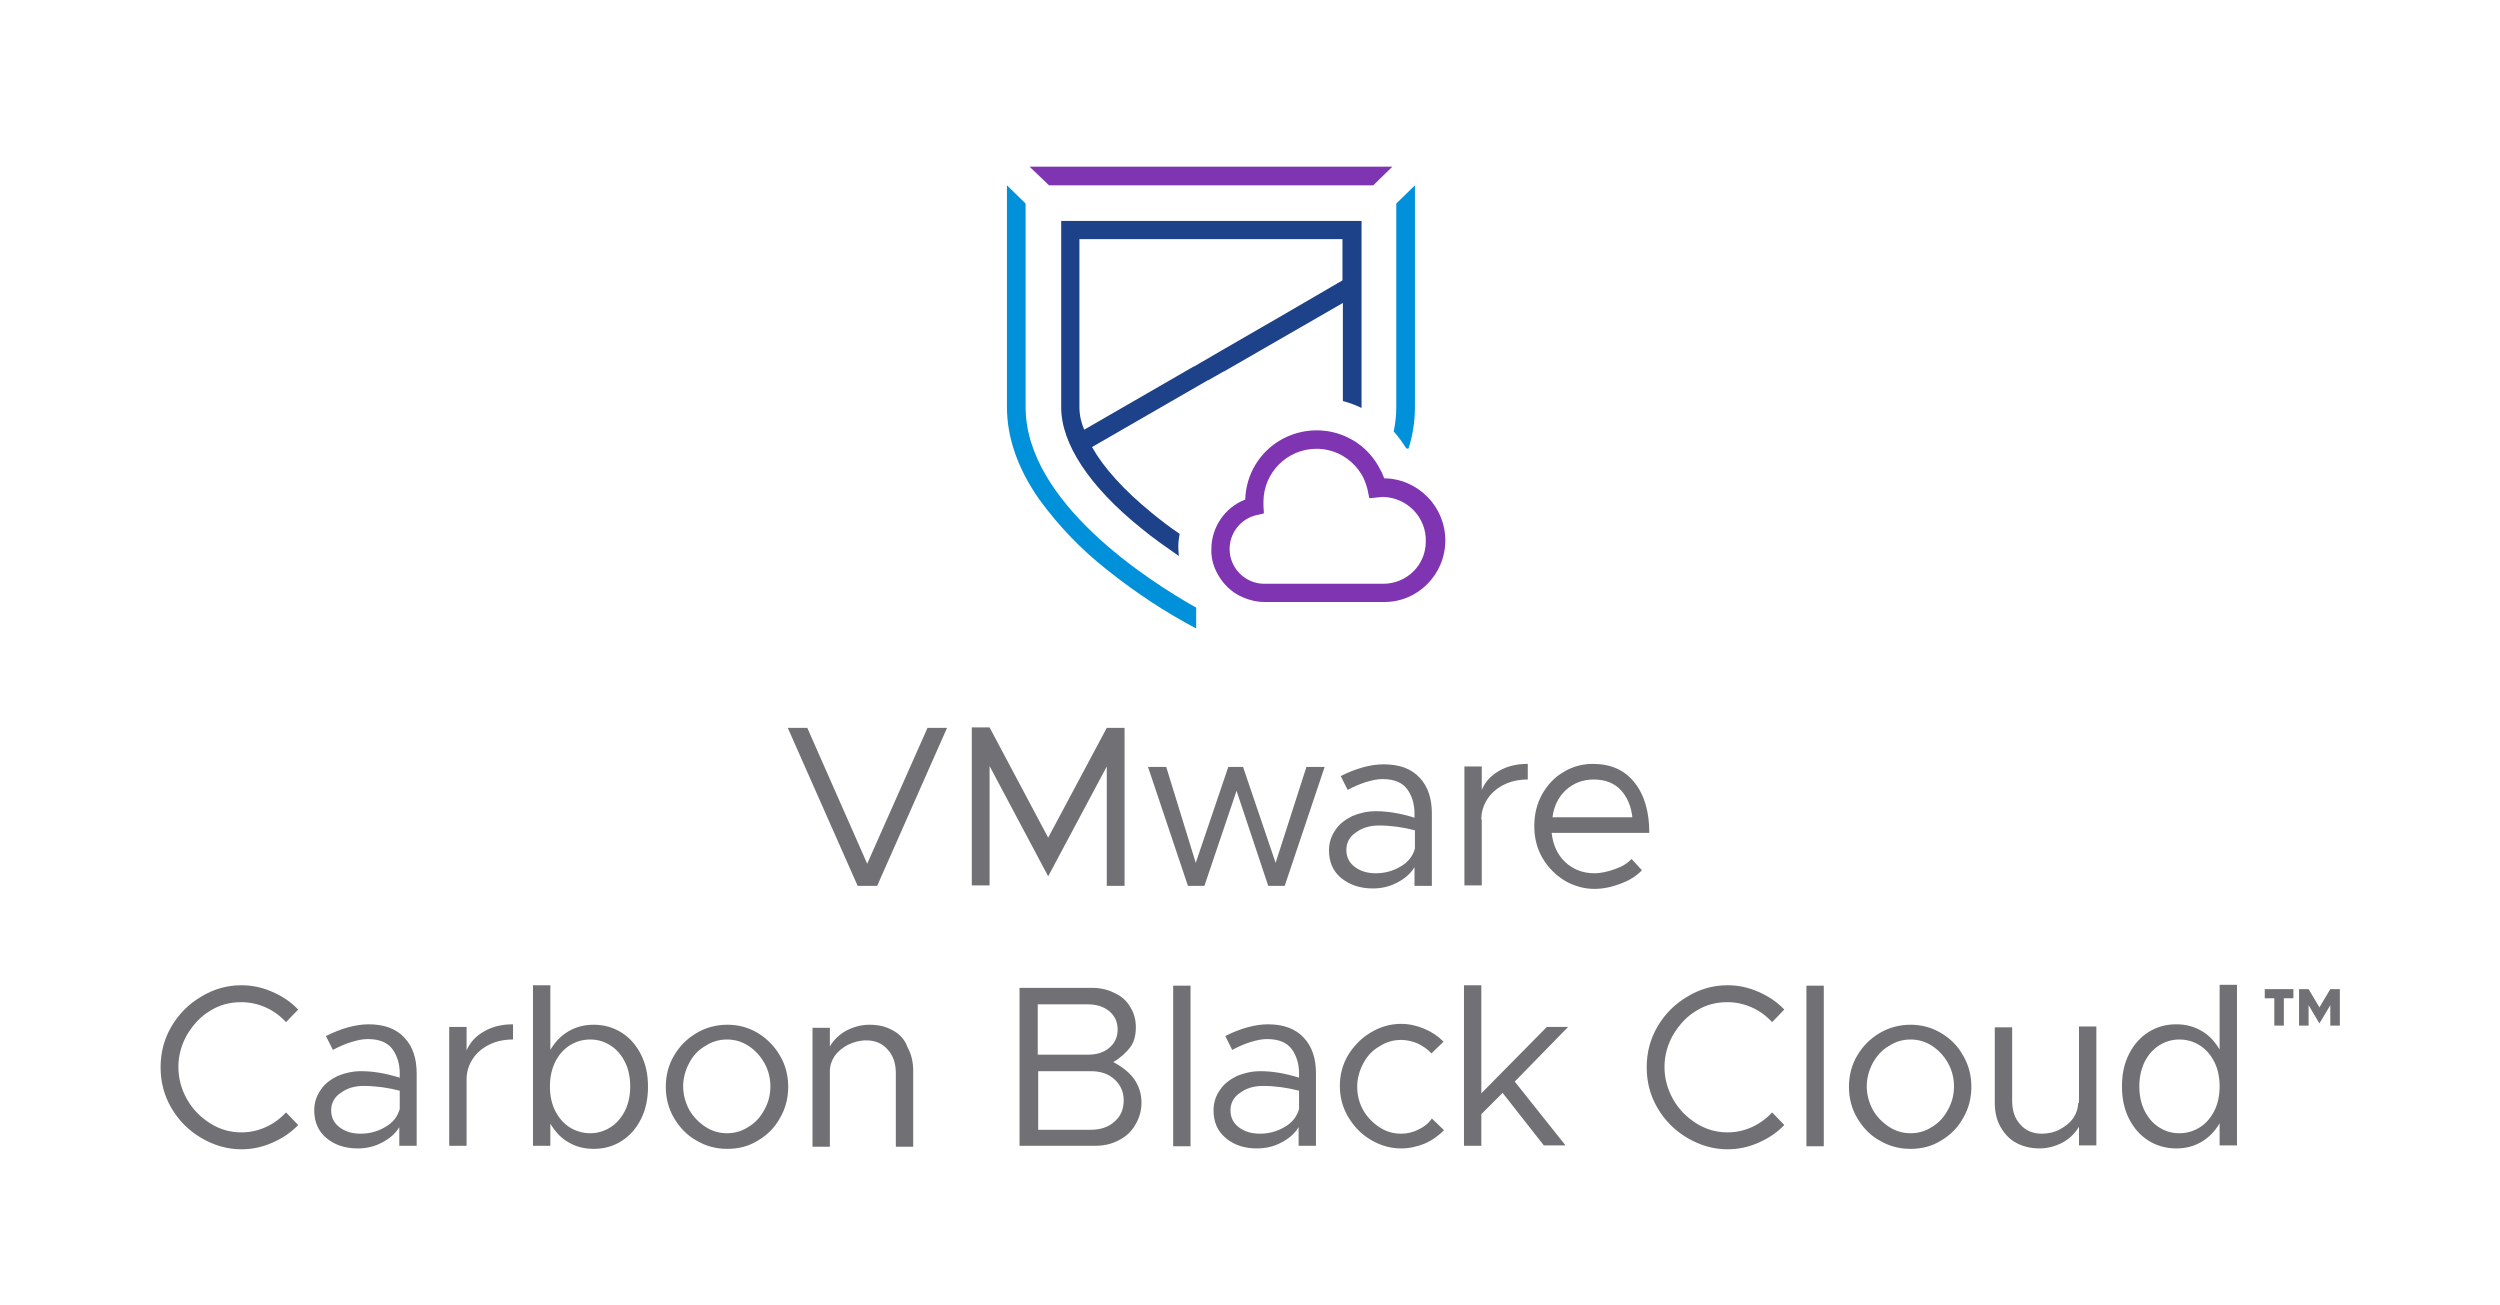
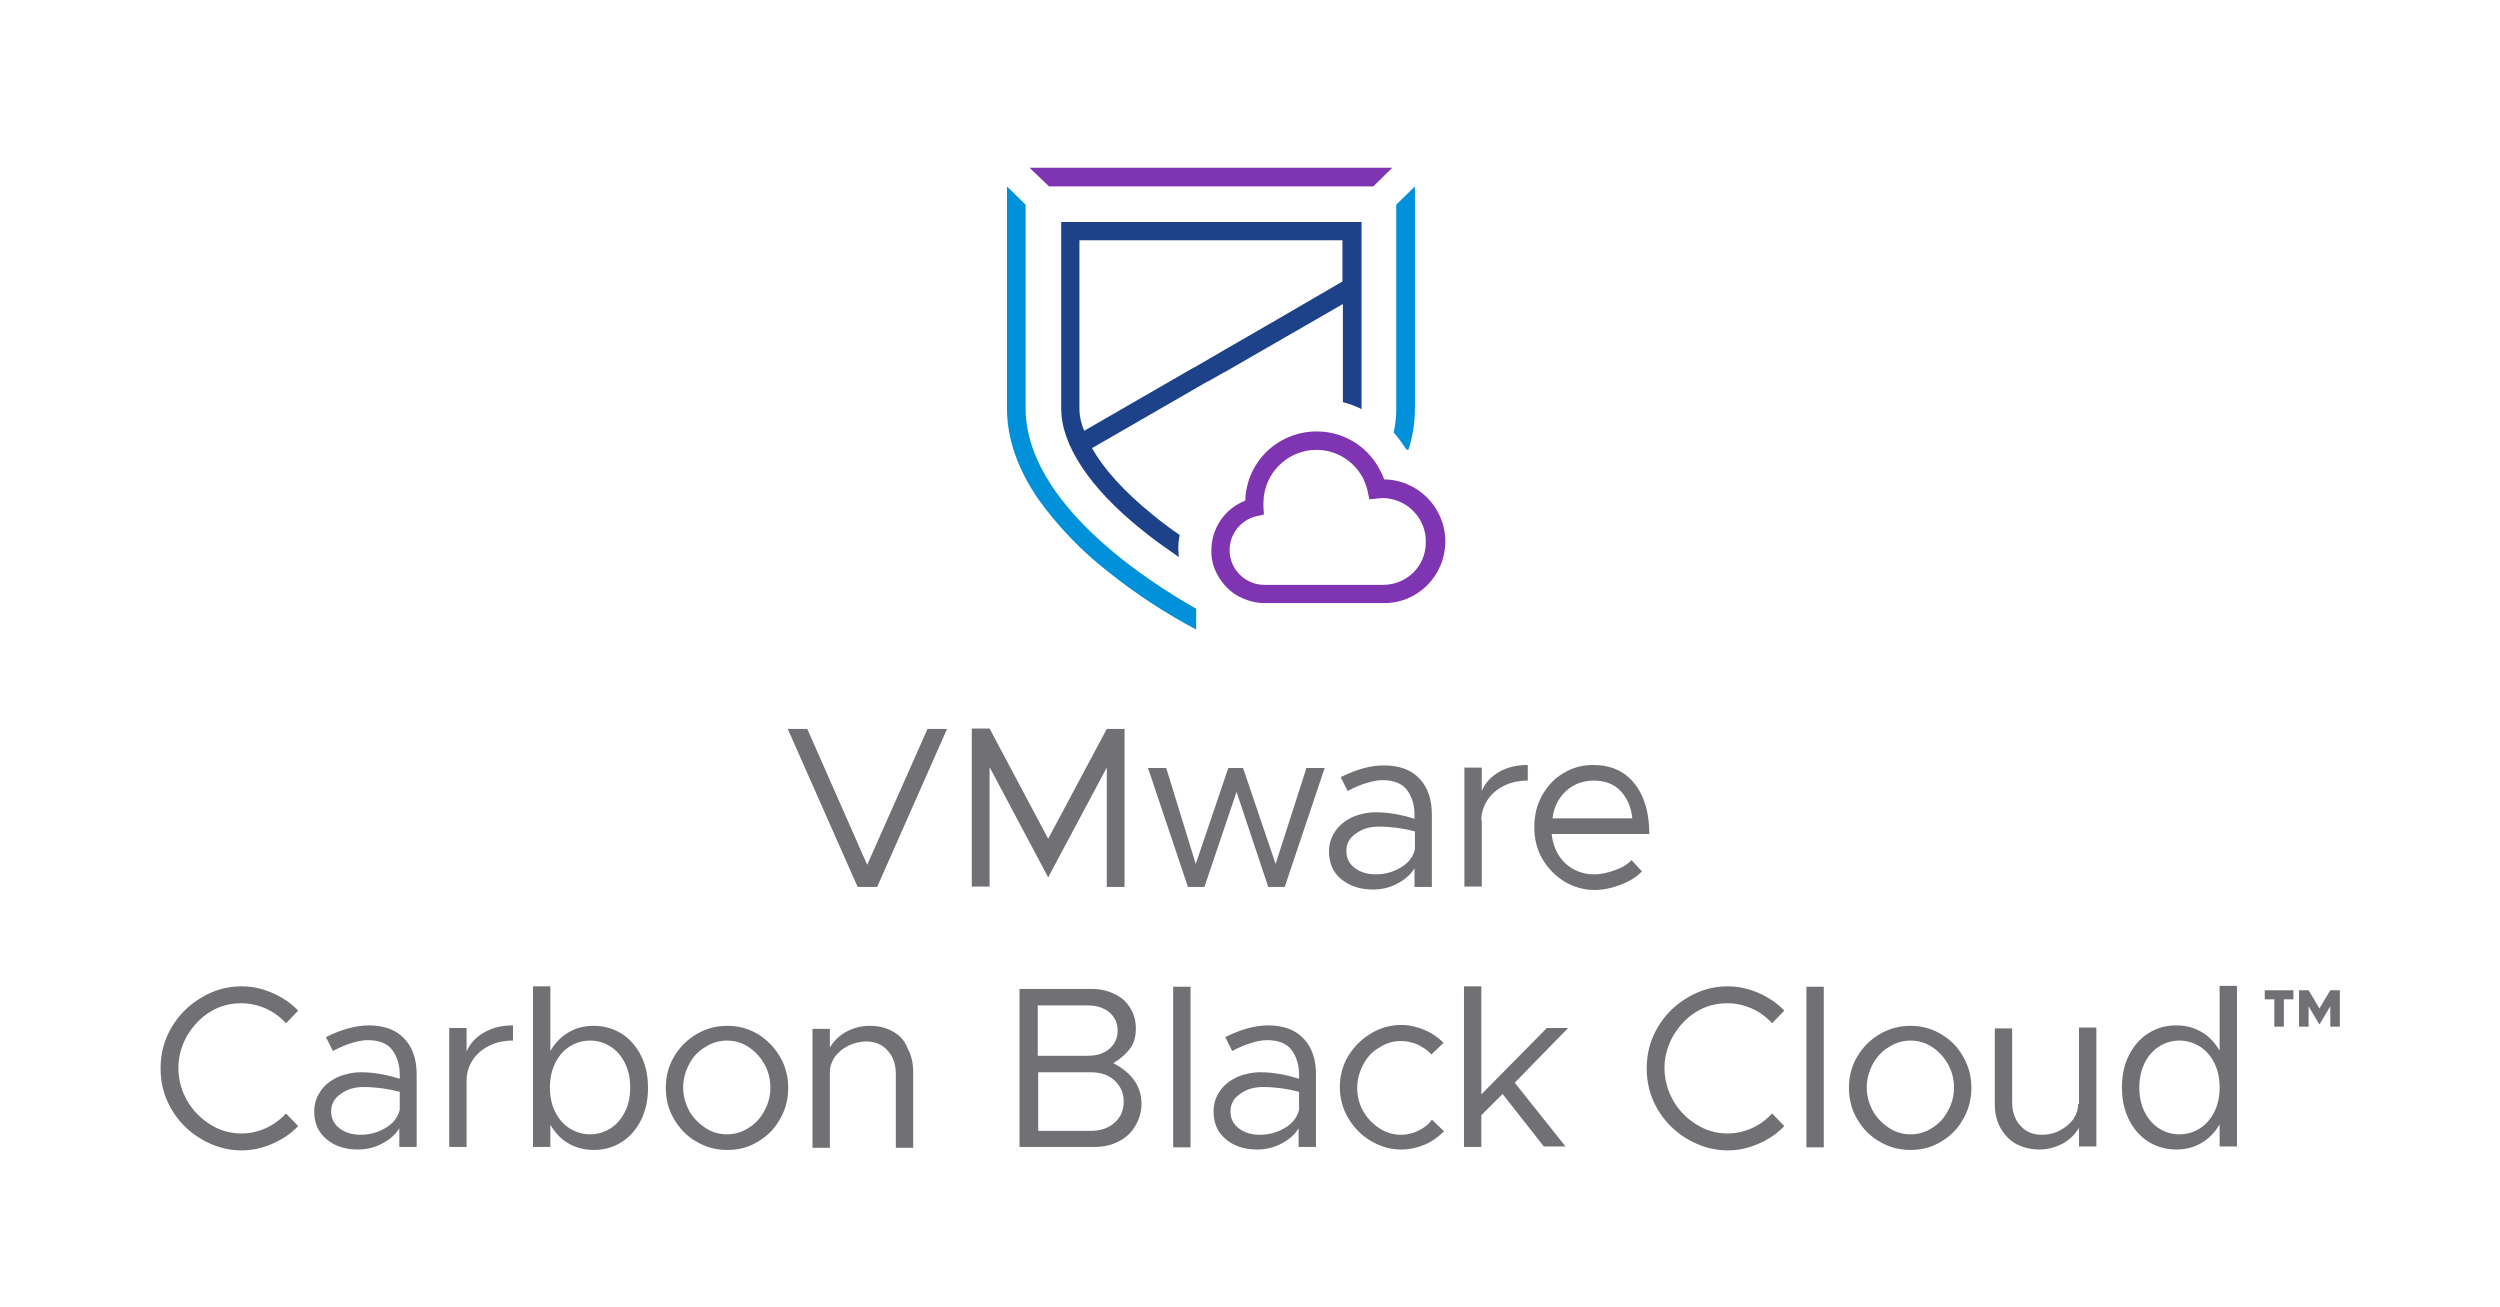
- <svg xmlns="http://www.w3.org/2000/svg" version="1.1" id="Layer_1" x="0px" y="0px" viewBox="0 0 576 300.5" style="enable-background:new 0 0 576 300.5;" xml:space="preserve">
+ <svg xmlns="http://www.w3.org/2000/svg" version="1.1" id="Layer_1" x="0px" y="0px" viewBox="0 0 576 300.5" style="enable-background:new 0 0 576 300.5;" xml:space="preserve" width="400" height="209.028">
  <style type="text/css">
	.st0{fill:#717074;}
	.st1{fill:#0091DA;}
	.st2{fill:#1D428A;}
	.st3{fill:#7F35B2;}
</style>
  <path class="st0" d="M199.8,199L186,167.7h-4.5l16.1,36.4h4.5l16.1-36.4h-4.5L199.8,199z M255,176.6v27.5h4.1v-36.4H255L241.5,193  l-13.5-25.4h-4.1v36.4h4.1v-27.5l13.5,25.4L255,176.6z M293.9,198.8l-7.5-22.1H283l-7.5,22.1l-6.8-22.1h-4.2l9.2,27.4h3.8l7.4-21.9  l7.3,21.9h3.8l9.2-27.4h-4.2L293.9,198.8z M316.3,204.7c1.9,0,3.8-0.4,5.5-1.3c1.8-0.9,3.2-2.1,4.1-3.6v4.3h4v-16.7  c0-3.4-0.9-6.2-2.8-8.2c-1.9-2.1-4.7-3.1-8.3-3.1c-3,0-6.3,0.9-9.9,2.7l1.6,3.2c1.5-0.8,2.9-1.4,4.2-1.8c1.3-0.4,2.6-0.7,3.8-0.7  c2.7,0,4.6,0.8,5.7,2.3c1.1,1.5,1.7,3.4,1.7,5.6v1c-3.2-1-6.1-1.5-8.9-1.5c-1.9,0-3.7,0.4-5.4,1.1c-1.6,0.8-3,1.8-3.9,3.2  c-1,1.4-1.5,3-1.5,4.7c0,2.7,0.9,4.8,2.8,6.4C311,203.9,313.4,204.7,316.3,204.7z M312.4,191.8c1.5-1.1,3.2-1.6,5.3-1.6  c2.8,0,5.6,0.4,8.3,1.1v4.2c-0.5,1.8-1.6,3.2-3.4,4.2c-1.7,1-3.6,1.5-5.6,1.5s-3.6-0.5-4.9-1.5s-1.9-2.3-1.9-3.9  C310.2,194.2,310.9,192.8,312.4,191.8z M341.3,188.8c0-1.8,0.5-3.3,1.4-4.7c0.9-1.4,2.2-2.5,3.8-3.3c1.6-0.8,3.4-1.2,5.5-1.2V176  c-2.5,0-4.7,0.5-6.6,1.6c-1.9,1.1-3.2,2.5-4,4.4v-5.4h-4v27.4h4V188.8z M372.2,200.2c-1.6,0.6-3.3,1-4.9,1c-2.6,0-4.9-0.9-6.7-2.6  s-2.8-4-3.1-6.7H380c0-4.8-1.1-8.7-3.4-11.6c-2.3-2.9-5.5-4.3-9.6-4.3c-2.4,0-4.7,0.6-6.8,1.9c-2.1,1.2-3.7,3-4.9,5.1  c-1.2,2.2-1.8,4.6-1.8,7.3c0,2.7,0.6,5.2,1.9,7.4c1.3,2.2,3,3.9,5.1,5.2c2.1,1.2,4.4,1.9,6.8,1.9c2,0,4-0.4,6.1-1.2  c2.1-0.8,3.7-1.8,4.9-3.1l-2.4-2.6C375.1,198.8,373.9,199.6,372.2,200.2z M360.8,182c1.8-1.6,3.9-2.4,6.4-2.4c2.6,0,4.7,0.8,6.2,2.4  c1.5,1.6,2.4,3.7,2.7,6.3h-18.4C358,185.7,359.1,183.6,360.8,182z M48.4,232.9c2.2-1.4,4.6-2,7.2-2c1.9,0,3.8,0.4,5.6,1.2  s3.3,1.9,4.7,3.4l2.8-2.9c-1.7-1.8-3.7-3.1-6-4.1c-2.3-1-4.6-1.5-7.1-1.5c-3.3,0-6.4,0.9-9.2,2.6c-2.9,1.7-5.2,4-6.9,6.9  c-1.7,2.9-2.5,6-2.5,9.4c0,3.4,0.8,6.5,2.5,9.4s4,5.2,6.9,6.9c2.9,1.7,6,2.6,9.2,2.6c2.5,0,4.8-0.5,7.1-1.5c2.3-1,4.3-2.3,6-4.1  l-2.8-2.9c-1.3,1.4-2.9,2.6-4.7,3.4c-1.8,0.8-3.6,1.2-5.6,1.2c-2.6,0-5-0.7-7.2-2.1c-2.2-1.4-4-3.2-5.3-5.5c-1.3-2.3-2-4.8-2-7.5  c0-2.6,0.7-5.1,2-7.4C44.5,236.1,46.2,234.2,48.4,232.9z M85,236c-3,0-6.3,0.9-9.9,2.7l1.6,3.2c1.5-0.8,2.9-1.4,4.2-1.8  c1.3-0.4,2.6-0.7,3.8-0.7c2.7,0,4.6,0.8,5.7,2.3c1.1,1.5,1.7,3.4,1.7,5.6v1c-3.2-1-6.1-1.5-8.9-1.5c-1.9,0-3.7,0.4-5.4,1.1  c-1.6,0.8-3,1.8-3.9,3.2c-1,1.4-1.5,3-1.5,4.7c0,2.7,0.9,4.8,2.8,6.4c1.9,1.6,4.3,2.4,7.2,2.4c1.9,0,3.8-0.4,5.5-1.3  c1.8-0.9,3.2-2.1,4.1-3.6v4.3h4v-16.7c0-3.4-0.9-6.2-2.8-8.2C91.4,237.1,88.6,236,85,236z M92.1,255.5c-0.5,1.8-1.6,3.2-3.4,4.2  c-1.7,1-3.6,1.5-5.6,1.5c-2,0-3.6-0.5-4.9-1.5c-1.3-1-1.9-2.3-1.9-3.9c0-1.6,0.7-3,2.2-4c1.5-1.1,3.2-1.6,5.3-1.6  c2.8,0,5.6,0.4,8.3,1.1V255.5z M107.5,242v-5.4h-4v27.4h4v-15.3c0-1.8,0.5-3.3,1.4-4.7c0.9-1.4,2.2-2.5,3.8-3.3  c1.6-0.8,3.4-1.2,5.5-1.2V236c-2.5,0-4.7,0.5-6.6,1.6C109.6,238.7,108.3,240.2,107.5,242z M143.2,237.9c-1.9-1.2-4.1-1.8-6.4-1.8  c-2.2,0-4.1,0.5-5.8,1.5s-3.1,2.4-4.2,4.3V227h-4v37h4v-5.1c1.1,1.8,2.4,3.3,4.2,4.3c1.7,1,3.6,1.5,5.8,1.5c2.4,0,4.5-0.6,6.4-1.8  s3.4-2.9,4.5-5.1c1.1-2.2,1.6-4.7,1.6-7.4c0-2.8-0.5-5.2-1.6-7.4C146.6,240.8,145.1,239.1,143.2,237.9z M144,255.9  c-0.8,1.6-1.9,2.9-3.3,3.8c-1.4,0.9-3,1.4-4.7,1.4s-3.4-0.5-4.8-1.4c-1.4-0.9-2.5-2.2-3.3-3.8c-0.8-1.6-1.2-3.5-1.2-5.6  s0.4-3.9,1.2-5.6c0.8-1.6,1.9-2.9,3.3-3.8c1.4-0.9,3-1.4,4.8-1.4s3.3,0.5,4.7,1.4c1.4,0.9,2.5,2.2,3.3,3.8c0.8,1.6,1.2,3.5,1.2,5.6  S144.8,254.3,144,255.9z M174.6,238c-2.2-1.3-4.5-1.9-7-1.9s-4.9,0.6-7.1,1.9c-2.2,1.3-3.9,3-5.2,5.2c-1.3,2.2-1.9,4.6-1.9,7.2  s0.6,5,1.9,7.2c1.3,2.2,3,4,5.2,5.2c2.2,1.3,4.5,1.9,7.1,1.9s4.9-0.6,7-1.9c2.2-1.3,3.9-3,5.1-5.2c1.3-2.2,1.9-4.6,1.9-7.2  s-0.6-5-1.9-7.2C178.4,241,176.7,239.3,174.6,238z M176.1,255.7c-0.9,1.7-2.1,3-3.6,3.9c-1.5,1-3.2,1.5-5,1.5c-1.8,0-3.5-0.5-5-1.5  c-1.5-1-2.8-2.3-3.7-3.9c-0.9-1.7-1.4-3.5-1.4-5.4s0.5-3.7,1.4-5.4s2.1-3,3.7-3.9c1.5-1,3.2-1.5,5-1.5c1.8,0,3.5,0.5,5,1.5  c1.5,1,2.7,2.3,3.6,3.9c0.9,1.6,1.4,3.4,1.4,5.4S177,254.1,176.1,255.7z M205.7,237.4c-1.6-0.9-3.3-1.3-5.4-1.3  c-1.9,0-3.7,0.5-5.4,1.4c-1.6,0.9-2.8,2.1-3.7,3.6v-4.3h-4v27.4h4v-17.4c0-1.3,0.4-2.4,1.1-3.5c0.8-1.1,1.8-1.9,3.1-2.6  c1.3-0.6,2.7-1,4.2-1c2,0,3.7,0.7,4.9,2.1c1.3,1.4,1.9,3.2,1.9,5.5v16.9h4v-17.4c0-2.1-0.4-3.9-1.3-5.5  C208.5,239.5,207.2,238.2,205.7,237.4z M256.5,244.7c1.7-1,3-2.2,3.9-3.4c0.9-1.2,1.3-2.8,1.3-4.6c0-1.7-0.4-3.3-1.3-4.7  c-0.8-1.4-2-2.5-3.6-3.2c-1.5-0.8-3.3-1.2-5.2-1.2h-16.7v36.4h17.3c2.1,0,3.9-0.4,5.6-1.3c1.6-0.8,2.9-2,3.8-3.6  c0.9-1.5,1.4-3.2,1.4-5.1c0-2-0.6-3.8-1.7-5.4C260.2,247.1,258.6,245.8,256.5,244.7z M239.1,231.4h11.5c2,0,3.7,0.5,5,1.6  c1.3,1.1,1.9,2.5,1.9,4.2c0,1.7-0.6,3.1-1.9,4.2c-1.3,1.1-2.9,1.6-5,1.6h-11.5V231.4z M256.8,258.4c-1.4,1.3-3.3,1.9-5.5,1.9h-12.1  v-13.5h12.1c2.3,0,4.1,0.6,5.5,1.9c1.4,1.3,2.1,2.9,2.1,4.8C258.9,255.6,258.2,257.2,256.8,258.4z M270.3,264.1h4v-37h-4V264.1z   M292.2,236c-3,0-6.3,0.9-9.9,2.7l1.6,3.2c1.5-0.8,2.9-1.4,4.2-1.8c1.3-0.4,2.6-0.7,3.8-0.7c2.7,0,4.6,0.8,5.7,2.3s1.7,3.4,1.7,5.6  v1c-3.2-1-6.1-1.5-8.9-1.5c-1.9,0-3.7,0.4-5.4,1.1c-1.6,0.8-3,1.8-3.9,3.2c-1,1.4-1.5,3-1.5,4.7c0,2.7,0.9,4.8,2.8,6.4  c1.9,1.6,4.3,2.4,7.2,2.4c1.9,0,3.8-0.4,5.5-1.3c1.8-0.9,3.2-2.1,4.1-3.6v4.3h4v-16.7c0-3.4-0.9-6.2-2.8-8.2  C298.6,237.1,295.8,236,292.2,236z M299.3,255.5c-0.5,1.8-1.6,3.2-3.4,4.2c-1.7,1-3.6,1.5-5.6,1.5c-2,0-3.6-0.5-4.9-1.5  c-1.3-1-1.9-2.3-1.9-3.9c0-1.6,0.7-3,2.2-4c1.5-1.1,3.2-1.6,5.3-1.6c2.8,0,5.6,0.4,8.3,1.1V255.5z M326.7,260.3  c-1.2,0.6-2.5,0.9-3.9,0.9c-1.8,0-3.5-0.5-5-1.5c-1.5-1-2.8-2.3-3.7-3.9c-0.9-1.6-1.4-3.4-1.4-5.4c0-1.9,0.5-3.7,1.4-5.4  c0.9-1.7,2.1-3,3.7-3.9c1.5-1,3.2-1.5,5-1.5c1.3,0,2.6,0.3,3.8,0.8c1.2,0.6,2.3,1.3,3.2,2.3l2.8-2.7c-1.3-1.3-2.8-2.3-4.5-3  c-1.7-0.7-3.4-1.1-5.3-1.1c-2.5,0-4.9,0.7-7,2c-2.2,1.3-3.9,3.1-5.2,5.2c-1.3,2.2-1.9,4.6-1.9,7.1c0,2.5,0.6,4.9,1.9,7.1  c1.3,2.2,3,4,5.2,5.3c2.2,1.3,4.5,2,7,2c1.9,0,3.7-0.4,5.4-1.1c1.7-0.7,3.2-1.8,4.5-3.1l-2.8-2.7C329.1,258.9,328,259.7,326.7,260.3  z M356.3,236.7l-15,15.2V227h-4v37h4v-7.3l4.9-4.9l9.5,12.1h5L349,249.2l12.3-12.6H356.3z M390.8,232.9c2.2-1.4,4.6-2,7.2-2  c1.9,0,3.8,0.4,5.6,1.2c1.8,0.8,3.3,1.9,4.7,3.4l2.8-2.9c-1.7-1.8-3.7-3.1-6-4.1c-2.3-1-4.6-1.5-7.1-1.5c-3.3,0-6.4,0.9-9.2,2.6  c-2.9,1.7-5.2,4-6.9,6.9c-1.7,2.9-2.5,6-2.5,9.4c0,3.4,0.8,6.5,2.5,9.4c1.7,2.9,4,5.2,6.9,6.9c2.9,1.7,6,2.6,9.2,2.6  c2.5,0,4.8-0.5,7.1-1.5c2.3-1,4.3-2.3,6-4.1l-2.8-2.9c-1.3,1.4-2.9,2.6-4.7,3.4c-1.8,0.8-3.6,1.2-5.6,1.2c-2.6,0-5-0.7-7.2-2.1  s-4-3.2-5.3-5.5s-2-4.8-2-7.5c0-2.6,0.7-5.1,2-7.4C386.9,236.1,388.6,234.2,390.8,232.9z M416.2,264.1h4v-37h-4V264.1z M447.2,238  c-2.2-1.3-4.5-1.9-7-1.9s-4.9,0.6-7.1,1.9c-2.2,1.3-3.9,3-5.2,5.2c-1.3,2.2-1.9,4.6-1.9,7.2s0.6,5,1.9,7.2c1.3,2.2,3,4,5.2,5.2  c2.2,1.3,4.5,1.9,7.1,1.9s4.9-0.6,7-1.9c2.2-1.3,3.9-3,5.1-5.2c1.3-2.2,1.9-4.6,1.9-7.2s-0.6-5-1.9-7.2  C451.1,241,449.4,239.3,447.2,238z M448.8,255.7c-0.9,1.7-2.1,3-3.6,3.9c-1.5,1-3.2,1.5-5,1.5c-1.8,0-3.5-0.5-5-1.5  c-1.5-1-2.8-2.3-3.7-3.9c-0.9-1.7-1.4-3.5-1.4-5.4s0.5-3.7,1.4-5.4c0.9-1.6,2.1-3,3.7-3.9c1.5-1,3.2-1.5,5-1.5c1.8,0,3.5,0.5,5,1.5  c1.5,1,2.7,2.3,3.6,3.9c0.9,1.6,1.4,3.4,1.4,5.4S449.7,254.1,448.8,255.7z M478.8,254.1c0,1.3-0.4,2.4-1.1,3.5  c-0.8,1.1-1.8,1.9-3.1,2.6s-2.7,1-4.2,1c-2,0-3.7-0.7-4.9-2.1c-1.3-1.4-1.9-3.2-1.9-5.5v-16.9h-4v17.4c0,2.1,0.4,3.9,1.3,5.5  c0.9,1.6,2.1,2.9,3.6,3.7s3.3,1.3,5.4,1.3c1.9,0,3.7-0.5,5.4-1.4c1.6-0.9,2.8-2.1,3.7-3.6v4.3h4v-27.4h-4V254.1z M511.4,241.8  c-1.1-1.8-2.4-3.3-4.2-4.3c-1.7-1-3.6-1.5-5.8-1.5c-2.4,0-4.5,0.6-6.4,1.8c-1.9,1.2-3.4,2.9-4.5,5.1c-1.1,2.2-1.6,4.6-1.6,7.4  c0,2.8,0.5,5.2,1.6,7.4c1.1,2.2,2.6,3.9,4.5,5.1c1.9,1.2,4.1,1.8,6.4,1.8c2.2,0,4.1-0.5,5.8-1.5c1.7-1,3.1-2.4,4.2-4.3v5.1h4v-37h-4  V241.8z M510.2,255.9c-0.8,1.6-1.9,2.9-3.3,3.8c-1.4,0.9-3,1.4-4.8,1.4c-1.8,0-3.3-0.5-4.7-1.4c-1.4-0.9-2.5-2.2-3.3-3.8  c-0.8-1.6-1.2-3.5-1.2-5.6s0.4-3.9,1.2-5.6c0.8-1.6,1.9-2.9,3.3-3.8c1.4-0.9,3-1.4,4.7-1.4c1.8,0,3.4,0.5,4.8,1.4  c1.4,0.9,2.5,2.2,3.3,3.8c0.8,1.6,1.2,3.5,1.2,5.6S511,254.3,510.2,255.9z M521.8,230h2.2v6.3h2.2V230h2.2v-2.1h-6.6V230z   M536.9,227.9l-2.5,4.2l-2.5-4.2h-2.2v8.4h2.2v-4.7l2.5,4.2l2.5-4.2v4.7h2.2v-8.4H536.9z" />
  <path class="st1" d="M236.3,93.8V46.9l-4.3-4.2v51.1c0,7,2.5,14.2,7.4,21.2c4.5,6.2,9.8,11.7,15.8,16.4c6.4,5.1,13.2,9.6,20.4,13.4  V140C264.6,133.8,236.3,115.7,236.3,93.8z M321.7,46.9v46.9c0,1.9-0.2,3.8-0.6,5.6c1.1,1.2,2,2.5,2.9,3.9c0.2,0,0.3,0.1,0.5,0.1  c1-3.1,1.5-6.3,1.5-9.6V42.7L321.7,46.9z" />
  <path class="st2" d="M271.8,123c-2.1-1.4-4.2-3-6.4-4.8c-6.4-5.2-11.1-10.4-13.8-15.2l24.1-13.9l2.6-1.5l0.1,0l3.5-2l0.1,0l0.5-0.3  l26.9-15.5v22.6c1.5,0.4,2.9,0.9,4.3,1.6l0,0V54.8v-3.9h-69.2v43c0,8.3,6.5,18.2,18.3,27.7c3,2.5,6.1,4.6,8.8,6.5  c0-0.5-0.1-1-0.1-1.5C271.4,125.3,271.6,124.1,271.8,123z M248.7,93.8V55.1h60.6v3.8v5.7l-14.6,8.5l-12.3,7.1l-1.2,0.7l-5.5,3.2  l-0.5,0.3l-0.1,0l-25.3,14.6C249.1,97.4,248.7,95.6,248.7,93.8z" />
  <path class="st3" d="M320.8,38.4h-83.6l4.5,4.3h74.7L320.8,38.4z M333,124.5c0-7.8-6.3-14.2-14.1-14.3c-0.1-0.3-0.2-0.6-0.3-0.8  c-0.2-0.5-0.4-0.9-0.7-1.4c-1-2-2.5-3.8-4.2-5.2c-0.6-0.4-1.1-0.9-1.7-1.2c-7.8-4.8-18-2.3-22.7,5.4c-1.5,2.4-2.3,5.2-2.4,8.1  c-4.7,1.8-7.8,6.4-7.8,11.4c0,0.3,0,0.7,0,1c0.1,1.5,0.5,3,1.2,4.3c1.3,2.6,3.4,4.7,6,5.8c1.6,0.7,3.3,1.1,5.1,1.1h27.4  C326.6,138.8,333,132.4,333,124.5L333,124.5L333,124.5z M318.7,134.5h-27.4h0c-4.4,0-8-3.6-8-8c0-3.7,2.5-6.9,6.1-7.8l1.8-0.4  l-0.1-1.8c0-0.3,0-0.6,0-0.9c0-6.7,5.5-12.2,12.2-12.2c0.9,0,1.8,0.1,2.7,0.3c3.2,0.7,6,2.8,7.7,5.6c0.6,1,1,2.1,1.3,3.2  c0,0.1,0.1,0.2,0.1,0.4l0.4,1.9l1.9-0.2c0.4,0,0.8-0.1,1.1-0.1c0.1,0,0.2,0,0.3,0c5.5,0.2,9.9,4.8,9.7,10.3  C328.5,130.2,324.1,134.5,318.7,134.5L318.7,134.5z" />
</svg>
